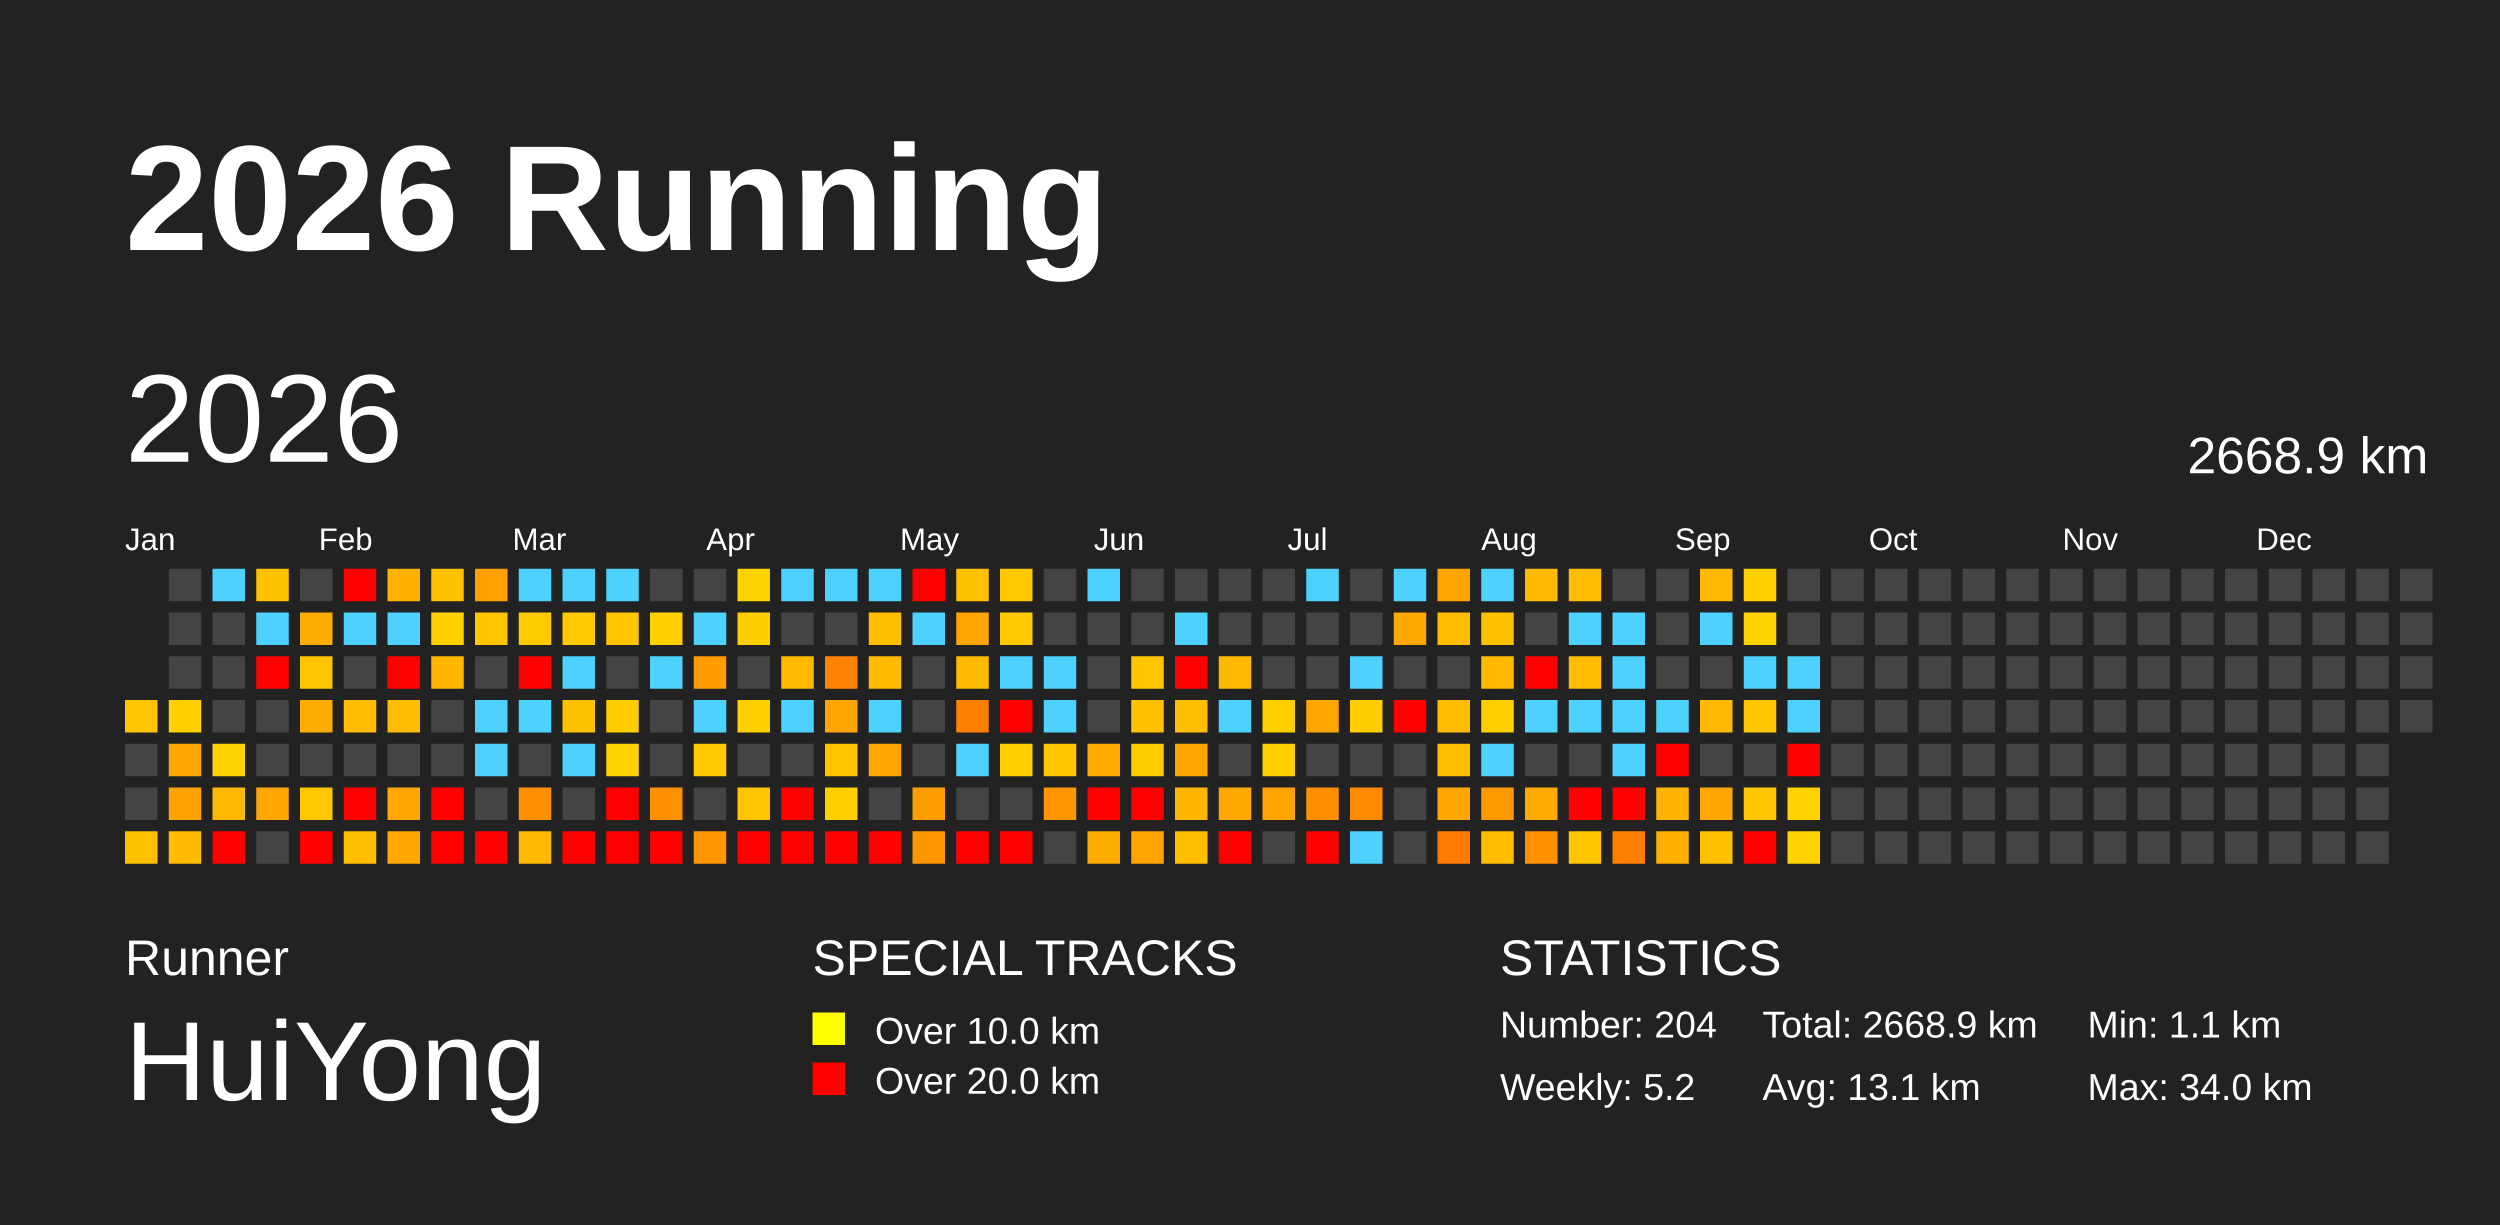
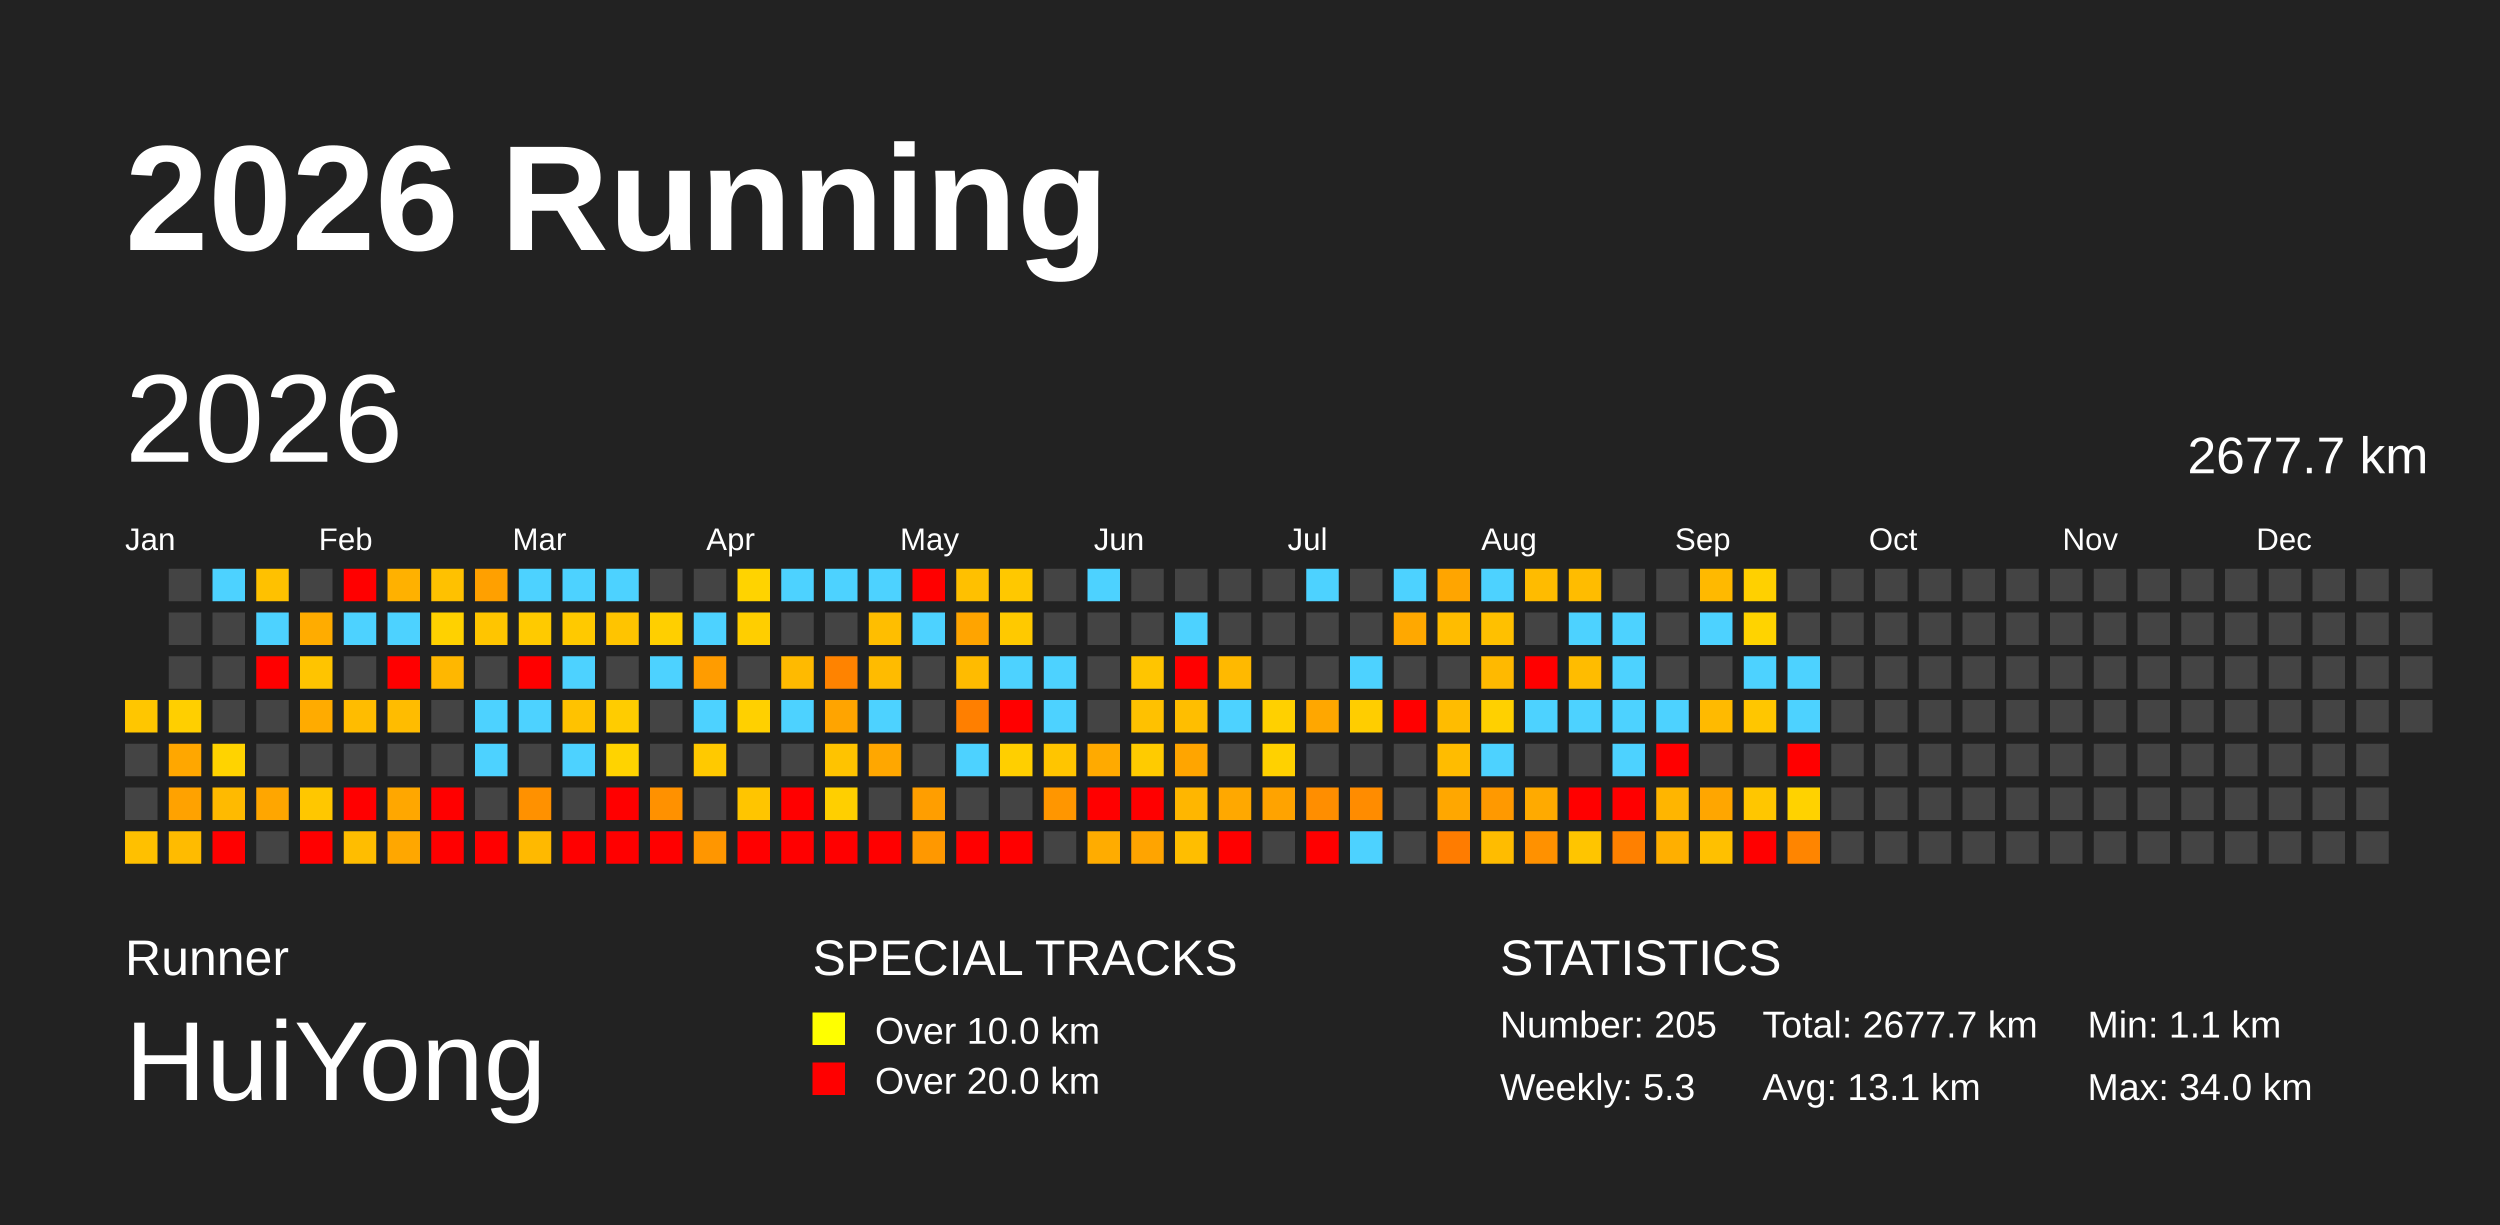
<svg xmlns="http://www.w3.org/2000/svg" baseProfile="full" height="98mm" version="1.1" viewBox="0,0,200,98" width="200mm">
  <defs />
  <rect fill="#222222" height="98" width="200" x="0" y="0" />
  <text fill="#FFFFFF" style="font-size:12px; font-family:Arial; font-weight:bold;" x="10" y="20">2026 Running</text>
  <text fill="#FFFFFF" style="font-size:4px; font-family:Arial" x="10" y="78">Runner</text>
  <text fill="#FFFFFF" style="font-size:9px; font-family:Arial" x="10" y="88">HuiYong</text>
  <text fill="#FFFFFF" style="font-size:4px; font-family:Arial" x="65" y="78">SPECIAL TRACKS</text>
  <rect fill="yellow" height="2.6" width="2.6" x="65" y="81" />
  <text fill="#FFFFFF" style="font-size:3px; font-family:Arial" x="70" y="83.5">Over 10.0 km</text>
  <rect fill="red" height="2.6" width="2.6" x="65" y="85" />
  <text fill="#FFFFFF" style="font-size:3px; font-family:Arial" x="70" y="87.5">Over 20.0 km</text>
  <text fill="#FFFFFF" style="font-size:4px; font-family:Arial" x="120" y="78">STATISTICS</text>
-   <text fill="#FFFFFF" style="font-size:3px; font-family:Arial" x="120" y="83">Number: 204</text>
-   <text fill="#FFFFFF" style="font-size:3px; font-family:Arial" x="120" y="88">Weekly: 5.2</text>
-   <text fill="#FFFFFF" style="font-size:3px; font-family:Arial" x="141" y="83">Total: 2668.9 km</text>
+   <text fill="#FFFFFF" style="font-size:3px; font-family:Arial" x="120" y="83">Number: 205</text>
+   <text fill="#FFFFFF" style="font-size:3px; font-family:Arial" x="120" y="88">Weekly: 5.3</text>
+   <text fill="#FFFFFF" style="font-size:3px; font-family:Arial" x="141" y="83">Total: 2677.7 km</text>
  <text fill="#FFFFFF" style="font-size:3px; font-family:Arial" x="141" y="88">Avg: 13.1 km</text>
  <text fill="#FFFFFF" style="font-size:3px; font-family:Arial" x="167" y="83">Min: 1.1 km</text>
  <text fill="#FFFFFF" style="font-size:3px; font-family:Arial" x="167" y="88">Max: 34.0 km</text>
  <text dominant-baseline="hanging" fill="#FFFFFF" style="font-size:10.0px; font-family:Arial;" x="10" y="30">2026</text>
-   <text dominant-baseline="hanging" fill="#FFFFFF" style="font-size:4.125px; font-family:Arial;" x="175" y="35">2668.9 km</text>
+   <text dominant-baseline="hanging" fill="#FFFFFF" style="font-size:4.125px; font-family:Arial;" x="175" y="35">2677.7 km</text>
  <text fill="#FFFFFF" style="font-size:2.5px; font-family:Arial" x="10.0" y="44">Jan</text>
  <text fill="#FFFFFF" style="font-size:2.5px; font-family:Arial" x="25.5" y="44">Feb</text>
  <text fill="#FFFFFF" style="font-size:2.5px; font-family:Arial" x="41.0" y="44">Mar</text>
  <text fill="#FFFFFF" style="font-size:2.5px; font-family:Arial" x="56.5" y="44">Apr</text>
  <text fill="#FFFFFF" style="font-size:2.5px; font-family:Arial" x="72.0" y="44">May</text>
  <text fill="#FFFFFF" style="font-size:2.5px; font-family:Arial" x="87.5" y="44">Jun</text>
  <text fill="#FFFFFF" style="font-size:2.5px; font-family:Arial" x="103.0" y="44">Jul</text>
  <text fill="#FFFFFF" style="font-size:2.5px; font-family:Arial" x="118.5" y="44">Aug</text>
  <text fill="#FFFFFF" style="font-size:2.5px; font-family:Arial" x="134.0" y="44">Sep</text>
  <text fill="#FFFFFF" style="font-size:2.5px; font-family:Arial" x="149.5" y="44">Oct</text>
  <text fill="#FFFFFF" style="font-size:2.5px; font-family:Arial" x="165.0" y="44">Nov</text>
  <text fill="#FFFFFF" style="font-size:2.5px; font-family:Arial" x="180.5" y="44">Dec</text>
  <rect fill="#ffc600" height="2.6" width="2.6" x="10.0" y="56.0" />
  <rect fill="#444444" height="2.6" width="2.6" x="10.0" y="59.5" />
  <rect fill="#444444" height="2.6" width="2.6" x="10.0" y="63.0" />
  <rect fill="#ffc000" height="2.6" width="2.6" x="10.0" y="66.5" />
  <rect fill="#444444" height="2.6" width="2.6" x="13.5" y="45.5" />
  <rect fill="#444444" height="2.6" width="2.6" x="13.5" y="49.0" />
  <rect fill="#444444" height="2.6" width="2.6" x="13.5" y="52.5" />
  <rect fill="#ffcf00" height="2.6" width="2.6" x="13.5" y="56.0" />
  <rect fill="#ffa700" height="2.6" width="2.6" x="13.5" y="59.5" />
  <rect fill="#ffa200" height="2.6" width="2.6" x="13.5" y="63.0" />
  <rect fill="#ffbb00" height="2.6" width="2.6" x="13.5" y="66.5" />
  <rect fill="#4dd2ff" height="2.6" width="2.6" x="17.0" y="45.5" />
  <rect fill="#444444" height="2.6" width="2.6" x="17.0" y="49.0" />
  <rect fill="#444444" height="2.6" width="2.6" x="17.0" y="52.5" />
  <rect fill="#444444" height="2.6" width="2.6" x="17.0" y="56.0" />
  <rect fill="#ffd300" height="2.6" width="2.6" x="17.0" y="59.5" />
  <rect fill="#ffba00" height="2.6" width="2.6" x="17.0" y="63.0" />
  <rect fill="red" height="2.6" width="2.6" x="17.0" y="66.5" />
  <rect fill="#ffc100" height="2.6" width="2.6" x="20.5" y="45.5" />
  <rect fill="#4dd2ff" height="2.6" width="2.6" x="20.5" y="49.0" />
  <rect fill="red" height="2.6" width="2.6" x="20.5" y="52.5" />
  <rect fill="#444444" height="2.6" width="2.6" x="20.5" y="56.0" />
  <rect fill="#444444" height="2.6" width="2.6" x="20.5" y="59.5" />
  <rect fill="#ffa600" height="2.6" width="2.6" x="20.5" y="63.0" />
  <rect fill="#444444" height="2.6" width="2.6" x="20.5" y="66.5" />
  <rect fill="#444444" height="2.6" width="2.6" x="24.0" y="45.5" />
  <rect fill="#ffac00" height="2.6" width="2.6" x="24.0" y="49.0" />
  <rect fill="#ffc400" height="2.6" width="2.6" x="24.0" y="52.5" />
  <rect fill="#ffab00" height="2.6" width="2.6" x="24.0" y="56.0" />
  <rect fill="#444444" height="2.6" width="2.6" x="24.0" y="59.5" />
  <rect fill="#ffc700" height="2.6" width="2.6" x="24.0" y="63.0" />
  <rect fill="red" height="2.6" width="2.6" x="24.0" y="66.5" />
  <rect fill="red" height="2.6" width="2.6" x="27.5" y="45.5" />
  <rect fill="#4dd2ff" height="2.6" width="2.6" x="27.5" y="49.0" />
  <rect fill="#444444" height="2.6" width="2.6" x="27.5" y="52.5" />
  <rect fill="#ffbc00" height="2.6" width="2.6" x="27.5" y="56.0" />
  <rect fill="#444444" height="2.6" width="2.6" x="27.5" y="59.5" />
  <rect fill="red" height="2.6" width="2.6" x="27.5" y="63.0" />
  <rect fill="#ffbd00" height="2.6" width="2.6" x="27.5" y="66.5" />
  <rect fill="#ffb100" height="2.6" width="2.6" x="31.0" y="45.5" />
  <rect fill="#4dd2ff" height="2.6" width="2.6" x="31.0" y="49.0" />
  <rect fill="red" height="2.6" width="2.6" x="31.0" y="52.5" />
  <rect fill="#ffbc00" height="2.6" width="2.6" x="31.0" y="56.0" />
  <rect fill="#444444" height="2.6" width="2.6" x="31.0" y="59.5" />
  <rect fill="#ffa700" height="2.6" width="2.6" x="31.0" y="63.0" />
  <rect fill="#ffa700" height="2.6" width="2.6" x="31.0" y="66.5" />
  <rect fill="#ffc100" height="2.6" width="2.6" x="34.5" y="45.5" />
  <rect fill="#ffd100" height="2.6" width="2.6" x="34.5" y="49.0" />
  <rect fill="#ffb700" height="2.6" width="2.6" x="34.5" y="52.5" />
  <rect fill="#444444" height="2.6" width="2.6" x="34.5" y="56.0" />
  <rect fill="#444444" height="2.6" width="2.6" x="34.5" y="59.5" />
  <rect fill="red" height="2.6" width="2.6" x="34.5" y="63.0" />
  <rect fill="red" height="2.6" width="2.6" x="34.5" y="66.5" />
  <rect fill="#ffa000" height="2.6" width="2.6" x="38.0" y="45.5" />
  <rect fill="#ffc500" height="2.6" width="2.6" x="38.0" y="49.0" />
  <rect fill="#444444" height="2.6" width="2.6" x="38.0" y="52.5" />
  <rect fill="#4dd2ff" height="2.6" width="2.6" x="38.0" y="56.0" />
  <rect fill="#4dd2ff" height="2.6" width="2.6" x="38.0" y="59.5" />
  <rect fill="#444444" height="2.6" width="2.6" x="38.0" y="63.0" />
  <rect fill="red" height="2.6" width="2.6" x="38.0" y="66.5" />
  <rect fill="#4dd2ff" height="2.6" width="2.6" x="41.5" y="45.5" />
  <rect fill="#ffca00" height="2.6" width="2.6" x="41.5" y="49.0" />
  <rect fill="red" height="2.6" width="2.6" x="41.5" y="52.5" />
  <rect fill="#4dd2ff" height="2.6" width="2.6" x="41.5" y="56.0" />
  <rect fill="#444444" height="2.6" width="2.6" x="41.5" y="59.5" />
  <rect fill="#ff9100" height="2.6" width="2.6" x="41.5" y="63.0" />
  <rect fill="#ffb900" height="2.6" width="2.6" x="41.5" y="66.5" />
  <rect fill="#4dd2ff" height="2.6" width="2.6" x="45.0" y="45.5" />
  <rect fill="#ffc900" height="2.6" width="2.6" x="45.0" y="49.0" />
  <rect fill="#4dd2ff" height="2.6" width="2.6" x="45.0" y="52.5" />
  <rect fill="#ffc200" height="2.6" width="2.6" x="45.0" y="56.0" />
  <rect fill="#4dd2ff" height="2.6" width="2.6" x="45.0" y="59.5" />
  <rect fill="#444444" height="2.6" width="2.6" x="45.0" y="63.0" />
  <rect fill="red" height="2.6" width="2.6" x="45.0" y="66.5" />
  <rect fill="#4dd2ff" height="2.6" width="2.6" x="48.5" y="45.5" />
  <rect fill="#ffc400" height="2.6" width="2.6" x="48.5" y="49.0" />
  <rect fill="#444444" height="2.6" width="2.6" x="48.5" y="52.5" />
  <rect fill="#ffcc00" height="2.6" width="2.6" x="48.5" y="56.0" />
  <rect fill="#ffd300" height="2.6" width="2.6" x="48.5" y="59.5" />
  <rect fill="red" height="2.6" width="2.6" x="48.5" y="63.0" />
  <rect fill="red" height="2.6" width="2.6" x="48.5" y="66.5" />
  <rect fill="#444444" height="2.6" width="2.6" x="52.0" y="45.5" />
  <rect fill="#ffcf00" height="2.6" width="2.6" x="52.0" y="49.0" />
  <rect fill="#4dd2ff" height="2.6" width="2.6" x="52.0" y="52.5" />
  <rect fill="#444444" height="2.6" width="2.6" x="52.0" y="56.0" />
  <rect fill="#444444" height="2.6" width="2.6" x="52.0" y="59.5" />
  <rect fill="#ff9100" height="2.6" width="2.6" x="52.0" y="63.0" />
  <rect fill="red" height="2.6" width="2.6" x="52.0" y="66.5" />
  <rect fill="#444444" height="2.6" width="2.6" x="55.5" y="45.5" />
  <rect fill="#4dd2ff" height="2.6" width="2.6" x="55.5" y="49.0" />
  <rect fill="#ff9c00" height="2.6" width="2.6" x="55.5" y="52.5" />
  <rect fill="#4dd2ff" height="2.6" width="2.6" x="55.5" y="56.0" />
  <rect fill="#ffc900" height="2.6" width="2.6" x="55.5" y="59.5" />
  <rect fill="#444444" height="2.6" width="2.6" x="55.5" y="63.0" />
  <rect fill="#ff9600" height="2.6" width="2.6" x="55.5" y="66.5" />
  <rect fill="#ffd300" height="2.6" width="2.6" x="59.0" y="45.5" />
  <rect fill="#ffce00" height="2.6" width="2.6" x="59.0" y="49.0" />
  <rect fill="#444444" height="2.6" width="2.6" x="59.0" y="52.5" />
  <rect fill="#ffd000" height="2.6" width="2.6" x="59.0" y="56.0" />
  <rect fill="#444444" height="2.6" width="2.6" x="59.0" y="59.5" />
  <rect fill="#ffc500" height="2.6" width="2.6" x="59.0" y="63.0" />
  <rect fill="red" height="2.6" width="2.6" x="59.0" y="66.5" />
  <rect fill="#4dd2ff" height="2.6" width="2.6" x="62.5" y="45.5" />
  <rect fill="#444444" height="2.6" width="2.6" x="62.5" y="49.0" />
  <rect fill="#ffba00" height="2.6" width="2.6" x="62.5" y="52.5" />
  <rect fill="#4dd2ff" height="2.6" width="2.6" x="62.5" y="56.0" />
  <rect fill="#444444" height="2.6" width="2.6" x="62.5" y="59.5" />
  <rect fill="red" height="2.6" width="2.6" x="62.5" y="63.0" />
  <rect fill="red" height="2.6" width="2.6" x="62.5" y="66.5" />
  <rect fill="#4dd2ff" height="2.6" width="2.6" x="66.0" y="45.5" />
  <rect fill="#444444" height="2.6" width="2.6" x="66.0" y="49.0" />
  <rect fill="#ff8300" height="2.6" width="2.6" x="66.0" y="52.5" />
  <rect fill="#ffa400" height="2.6" width="2.6" x="66.0" y="56.0" />
  <rect fill="#ffc300" height="2.6" width="2.6" x="66.0" y="59.5" />
  <rect fill="#ffcf00" height="2.6" width="2.6" x="66.0" y="63.0" />
  <rect fill="red" height="2.6" width="2.6" x="66.0" y="66.5" />
  <rect fill="#4dd2ff" height="2.6" width="2.6" x="69.5" y="45.5" />
  <rect fill="#ffbe00" height="2.6" width="2.6" x="69.5" y="49.0" />
  <rect fill="#ffbb00" height="2.6" width="2.6" x="69.5" y="52.5" />
  <rect fill="#4dd2ff" height="2.6" width="2.6" x="69.5" y="56.0" />
  <rect fill="#ffa700" height="2.6" width="2.6" x="69.5" y="59.5" />
  <rect fill="#444444" height="2.6" width="2.6" x="69.5" y="63.0" />
  <rect fill="red" height="2.6" width="2.6" x="69.5" y="66.5" />
  <rect fill="red" height="2.6" width="2.6" x="73.0" y="45.5" />
  <rect fill="#4dd2ff" height="2.6" width="2.6" x="73.0" y="49.0" />
  <rect fill="#444444" height="2.6" width="2.6" x="73.0" y="52.5" />
  <rect fill="#444444" height="2.6" width="2.6" x="73.0" y="56.0" />
  <rect fill="#444444" height="2.6" width="2.6" x="73.0" y="59.5" />
  <rect fill="#ff9e00" height="2.6" width="2.6" x="73.0" y="63.0" />
  <rect fill="#ff9800" height="2.6" width="2.6" x="73.0" y="66.5" />
  <rect fill="#ffc000" height="2.6" width="2.6" x="76.5" y="45.5" />
  <rect fill="#ffa400" height="2.6" width="2.6" x="76.5" y="49.0" />
  <rect fill="#ffbb00" height="2.6" width="2.6" x="76.5" y="52.5" />
  <rect fill="#ff7f00" height="2.6" width="2.6" x="76.5" y="56.0" />
  <rect fill="#4dd2ff" height="2.6" width="2.6" x="76.5" y="59.5" />
  <rect fill="#444444" height="2.6" width="2.6" x="76.5" y="63.0" />
  <rect fill="red" height="2.6" width="2.6" x="76.5" y="66.5" />
  <rect fill="#ffc800" height="2.6" width="2.6" x="80.0" y="45.5" />
  <rect fill="#ffc900" height="2.6" width="2.6" x="80.0" y="49.0" />
  <rect fill="#4dd2ff" height="2.6" width="2.6" x="80.0" y="52.5" />
  <rect fill="red" height="2.6" width="2.6" x="80.0" y="56.0" />
  <rect fill="#ffcf00" height="2.6" width="2.6" x="80.0" y="59.5" />
  <rect fill="#444444" height="2.6" width="2.6" x="80.0" y="63.0" />
  <rect fill="red" height="2.6" width="2.6" x="80.0" y="66.5" />
  <rect fill="#444444" height="2.6" width="2.6" x="83.5" y="45.5" />
  <rect fill="#444444" height="2.6" width="2.6" x="83.5" y="49.0" />
  <rect fill="#4dd2ff" height="2.6" width="2.6" x="83.5" y="52.5" />
  <rect fill="#4dd2ff" height="2.6" width="2.6" x="83.5" y="56.0" />
  <rect fill="#ffc500" height="2.6" width="2.6" x="83.5" y="59.5" />
  <rect fill="#ff9600" height="2.6" width="2.6" x="83.5" y="63.0" />
  <rect fill="#444444" height="2.6" width="2.6" x="83.5" y="66.5" />
  <rect fill="#4dd2ff" height="2.6" width="2.6" x="87.0" y="45.5" />
  <rect fill="#444444" height="2.6" width="2.6" x="87.0" y="49.0" />
  <rect fill="#444444" height="2.6" width="2.6" x="87.0" y="52.5" />
  <rect fill="#444444" height="2.6" width="2.6" x="87.0" y="56.0" />
  <rect fill="#ffaa00" height="2.6" width="2.6" x="87.0" y="59.5" />
  <rect fill="red" height="2.6" width="2.6" x="87.0" y="63.0" />
  <rect fill="#ffac00" height="2.6" width="2.6" x="87.0" y="66.5" />
  <rect fill="#444444" height="2.6" width="2.6" x="90.5" y="45.5" />
  <rect fill="#444444" height="2.6" width="2.6" x="90.5" y="49.0" />
  <rect fill="#ffc500" height="2.6" width="2.6" x="90.5" y="52.5" />
  <rect fill="#ffc100" height="2.6" width="2.6" x="90.5" y="56.0" />
  <rect fill="#ffcb00" height="2.6" width="2.6" x="90.5" y="59.5" />
  <rect fill="red" height="2.6" width="2.6" x="90.5" y="63.0" />
  <rect fill="#ffa400" height="2.6" width="2.6" x="90.5" y="66.5" />
  <rect fill="#444444" height="2.6" width="2.6" x="94.0" y="45.5" />
  <rect fill="#4dd2ff" height="2.6" width="2.6" x="94.0" y="49.0" />
  <rect fill="red" height="2.6" width="2.6" x="94.0" y="52.5" />
  <rect fill="#ffbe00" height="2.6" width="2.6" x="94.0" y="56.0" />
  <rect fill="#ffa500" height="2.6" width="2.6" x="94.0" y="59.5" />
  <rect fill="#ffb600" height="2.6" width="2.6" x="94.0" y="63.0" />
  <rect fill="#ffbe00" height="2.6" width="2.6" x="94.0" y="66.5" />
  <rect fill="#444444" height="2.6" width="2.6" x="97.5" y="45.5" />
  <rect fill="#444444" height="2.6" width="2.6" x="97.5" y="49.0" />
  <rect fill="#ffb900" height="2.6" width="2.6" x="97.5" y="52.5" />
  <rect fill="#4dd2ff" height="2.6" width="2.6" x="97.5" y="56.0" />
  <rect fill="#444444" height="2.6" width="2.6" x="97.5" y="59.5" />
  <rect fill="#ffa800" height="2.6" width="2.6" x="97.5" y="63.0" />
  <rect fill="red" height="2.6" width="2.6" x="97.5" y="66.5" />
  <rect fill="#444444" height="2.6" width="2.6" x="101.0" y="45.5" />
  <rect fill="#444444" height="2.6" width="2.6" x="101.0" y="49.0" />
  <rect fill="#444444" height="2.6" width="2.6" x="101.0" y="52.5" />
  <rect fill="#ffd000" height="2.6" width="2.6" x="101.0" y="56.0" />
  <rect fill="#ffd100" height="2.6" width="2.6" x="101.0" y="59.5" />
  <rect fill="#ffa300" height="2.6" width="2.6" x="101.0" y="63.0" />
  <rect fill="#444444" height="2.6" width="2.6" x="101.0" y="66.5" />
  <rect fill="#4dd2ff" height="2.6" width="2.6" x="104.5" y="45.5" />
  <rect fill="#444444" height="2.6" width="2.6" x="104.5" y="49.0" />
  <rect fill="#444444" height="2.6" width="2.6" x="104.5" y="52.5" />
  <rect fill="#ffa700" height="2.6" width="2.6" x="104.5" y="56.0" />
  <rect fill="#444444" height="2.6" width="2.6" x="104.5" y="59.5" />
  <rect fill="#ff8e00" height="2.6" width="2.6" x="104.5" y="63.0" />
  <rect fill="red" height="2.6" width="2.6" x="104.5" y="66.5" />
  <rect fill="#444444" height="2.6" width="2.6" x="108.0" y="45.5" />
  <rect fill="#444444" height="2.6" width="2.6" x="108.0" y="49.0" />
  <rect fill="#4dd2ff" height="2.6" width="2.6" x="108.0" y="52.5" />
  <rect fill="#ffcd00" height="2.6" width="2.6" x="108.0" y="56.0" />
  <rect fill="#444444" height="2.6" width="2.6" x="108.0" y="59.5" />
  <rect fill="#ff8c00" height="2.6" width="2.6" x="108.0" y="63.0" />
  <rect fill="#4dd2ff" height="2.6" width="2.6" x="108.0" y="66.5" />
  <rect fill="#4dd2ff" height="2.6" width="2.6" x="111.5" y="45.5" />
  <rect fill="#ffa800" height="2.6" width="2.6" x="111.5" y="49.0" />
  <rect fill="#444444" height="2.6" width="2.6" x="111.5" y="52.5" />
  <rect fill="red" height="2.6" width="2.6" x="111.5" y="56.0" />
  <rect fill="#444444" height="2.6" width="2.6" x="111.5" y="59.5" />
  <rect fill="#444444" height="2.6" width="2.6" x="111.5" y="63.0" />
  <rect fill="#444444" height="2.6" width="2.6" x="111.5" y="66.5" />
  <rect fill="#ffa500" height="2.6" width="2.6" x="115.0" y="45.5" />
  <rect fill="#ffbc00" height="2.6" width="2.6" x="115.0" y="49.0" />
  <rect fill="#444444" height="2.6" width="2.6" x="115.0" y="52.5" />
  <rect fill="#ffbc00" height="2.6" width="2.6" x="115.0" y="56.0" />
  <rect fill="#ffbc00" height="2.6" width="2.6" x="115.0" y="59.5" />
  <rect fill="#ffa700" height="2.6" width="2.6" x="115.0" y="63.0" />
  <rect fill="#ff7c00" height="2.6" width="2.6" x="115.0" y="66.5" />
  <rect fill="#4dd2ff" height="2.6" width="2.6" x="118.5" y="45.5" />
  <rect fill="#ffc000" height="2.6" width="2.6" x="118.5" y="49.0" />
  <rect fill="#ffb900" height="2.6" width="2.6" x="118.5" y="52.5" />
  <rect fill="#ffd000" height="2.6" width="2.6" x="118.5" y="56.0" />
  <rect fill="#4dd2ff" height="2.6" width="2.6" x="118.5" y="59.5" />
  <rect fill="#ff9900" height="2.6" width="2.6" x="118.5" y="63.0" />
  <rect fill="#ffbc00" height="2.6" width="2.6" x="118.5" y="66.5" />
  <rect fill="#ffbb00" height="2.6" width="2.6" x="122.0" y="45.5" />
  <rect fill="#444444" height="2.6" width="2.6" x="122.0" y="49.0" />
  <rect fill="red" height="2.6" width="2.6" x="122.0" y="52.5" />
  <rect fill="#4dd2ff" height="2.6" width="2.6" x="122.0" y="56.0" />
  <rect fill="#444444" height="2.6" width="2.6" x="122.0" y="59.5" />
  <rect fill="#ffaa00" height="2.6" width="2.6" x="122.0" y="63.0" />
  <rect fill="#ff9100" height="2.6" width="2.6" x="122.0" y="66.5" />
  <rect fill="#ffbc00" height="2.6" width="2.6" x="125.5" y="45.5" />
  <rect fill="#4dd2ff" height="2.6" width="2.6" x="125.5" y="49.0" />
  <rect fill="#ffbc00" height="2.6" width="2.6" x="125.5" y="52.5" />
  <rect fill="#4dd2ff" height="2.6" width="2.6" x="125.5" y="56.0" />
  <rect fill="#444444" height="2.6" width="2.6" x="125.5" y="59.5" />
  <rect fill="red" height="2.6" width="2.6" x="125.5" y="63.0" />
  <rect fill="#ffc500" height="2.6" width="2.6" x="125.5" y="66.5" />
  <rect fill="#444444" height="2.6" width="2.6" x="129.0" y="45.5" />
  <rect fill="#4dd2ff" height="2.6" width="2.6" x="129.0" y="49.0" />
  <rect fill="#4dd2ff" height="2.6" width="2.6" x="129.0" y="52.5" />
  <rect fill="#4dd2ff" height="2.6" width="2.6" x="129.0" y="56.0" />
  <rect fill="#4dd2ff" height="2.6" width="2.6" x="129.0" y="59.5" />
  <rect fill="red" height="2.6" width="2.6" x="129.0" y="63.0" />
  <rect fill="#ff8000" height="2.6" width="2.6" x="129.0" y="66.5" />
  <rect fill="#444444" height="2.6" width="2.6" x="132.5" y="45.5" />
  <rect fill="#444444" height="2.6" width="2.6" x="132.5" y="49.0" />
  <rect fill="#444444" height="2.6" width="2.6" x="132.5" y="52.5" />
  <rect fill="#4dd2ff" height="2.6" width="2.6" x="132.5" y="56.0" />
  <rect fill="red" height="2.6" width="2.6" x="132.5" y="59.5" />
  <rect fill="#ffb500" height="2.6" width="2.6" x="132.5" y="63.0" />
  <rect fill="#ffaf00" height="2.6" width="2.6" x="132.5" y="66.5" />
  <rect fill="#ffb900" height="2.6" width="2.6" x="136.0" y="45.5" />
  <rect fill="#4dd2ff" height="2.6" width="2.6" x="136.0" y="49.0" />
  <rect fill="#444444" height="2.6" width="2.6" x="136.0" y="52.5" />
  <rect fill="#ffba00" height="2.6" width="2.6" x="136.0" y="56.0" />
  <rect fill="#444444" height="2.6" width="2.6" x="136.0" y="59.5" />
  <rect fill="#ffa600" height="2.6" width="2.6" x="136.0" y="63.0" />
  <rect fill="#ffc000" height="2.6" width="2.6" x="136.0" y="66.5" />
  <rect fill="#ffd000" height="2.6" width="2.6" x="139.5" y="45.5" />
  <rect fill="#ffd300" height="2.6" width="2.6" x="139.5" y="49.0" />
  <rect fill="#4dd2ff" height="2.6" width="2.6" x="139.5" y="52.5" />
  <rect fill="#ffc600" height="2.6" width="2.6" x="139.5" y="56.0" />
  <rect fill="#444444" height="2.6" width="2.6" x="139.5" y="59.5" />
  <rect fill="#ffc600" height="2.6" width="2.6" x="139.5" y="63.0" />
  <rect fill="red" height="2.6" width="2.6" x="139.5" y="66.5" />
  <rect fill="#444444" height="2.6" width="2.6" x="143.0" y="45.5" />
  <rect fill="#444444" height="2.6" width="2.6" x="143.0" y="49.0" />
  <rect fill="#4dd2ff" height="2.6" width="2.6" x="143.0" y="52.5" />
  <rect fill="#4dd2ff" height="2.6" width="2.6" x="143.0" y="56.0" />
  <rect fill="red" height="2.6" width="2.6" x="143.0" y="59.5" />
  <rect fill="#ffd200" height="2.6" width="2.6" x="143.0" y="63.0" />
-   <rect fill="#ffd200" height="2.6" width="2.6" x="143.0" y="66.5" />
+   <rect fill="#ff8500" height="2.6" width="2.6" x="143.0" y="66.5" />
  <rect fill="#444444" height="2.6" width="2.6" x="146.5" y="45.5" />
  <rect fill="#444444" height="2.6" width="2.6" x="146.5" y="49.0" />
  <rect fill="#444444" height="2.6" width="2.6" x="146.5" y="52.5" />
  <rect fill="#444444" height="2.6" width="2.6" x="146.5" y="56.0" />
  <rect fill="#444444" height="2.6" width="2.6" x="146.5" y="59.5" />
  <rect fill="#444444" height="2.6" width="2.6" x="146.5" y="63.0" />
  <rect fill="#444444" height="2.6" width="2.6" x="146.5" y="66.5" />
  <rect fill="#444444" height="2.6" width="2.6" x="150.0" y="45.5" />
  <rect fill="#444444" height="2.6" width="2.6" x="150.0" y="49.0" />
  <rect fill="#444444" height="2.6" width="2.6" x="150.0" y="52.5" />
  <rect fill="#444444" height="2.6" width="2.6" x="150.0" y="56.0" />
  <rect fill="#444444" height="2.6" width="2.6" x="150.0" y="59.5" />
  <rect fill="#444444" height="2.6" width="2.6" x="150.0" y="63.0" />
  <rect fill="#444444" height="2.6" width="2.6" x="150.0" y="66.5" />
  <rect fill="#444444" height="2.6" width="2.6" x="153.5" y="45.5" />
  <rect fill="#444444" height="2.6" width="2.6" x="153.5" y="49.0" />
  <rect fill="#444444" height="2.6" width="2.6" x="153.5" y="52.5" />
  <rect fill="#444444" height="2.6" width="2.6" x="153.5" y="56.0" />
  <rect fill="#444444" height="2.6" width="2.6" x="153.5" y="59.5" />
  <rect fill="#444444" height="2.6" width="2.6" x="153.5" y="63.0" />
  <rect fill="#444444" height="2.6" width="2.6" x="153.5" y="66.5" />
  <rect fill="#444444" height="2.6" width="2.6" x="157.0" y="45.5" />
  <rect fill="#444444" height="2.6" width="2.6" x="157.0" y="49.0" />
  <rect fill="#444444" height="2.6" width="2.6" x="157.0" y="52.5" />
  <rect fill="#444444" height="2.6" width="2.6" x="157.0" y="56.0" />
  <rect fill="#444444" height="2.6" width="2.6" x="157.0" y="59.5" />
  <rect fill="#444444" height="2.6" width="2.6" x="157.0" y="63.0" />
  <rect fill="#444444" height="2.6" width="2.6" x="157.0" y="66.5" />
  <rect fill="#444444" height="2.6" width="2.6" x="160.5" y="45.5" />
  <rect fill="#444444" height="2.6" width="2.6" x="160.5" y="49.0" />
  <rect fill="#444444" height="2.6" width="2.6" x="160.5" y="52.5" />
  <rect fill="#444444" height="2.6" width="2.6" x="160.5" y="56.0" />
  <rect fill="#444444" height="2.6" width="2.6" x="160.5" y="59.5" />
  <rect fill="#444444" height="2.6" width="2.6" x="160.5" y="63.0" />
  <rect fill="#444444" height="2.6" width="2.6" x="160.5" y="66.5" />
  <rect fill="#444444" height="2.6" width="2.6" x="164.0" y="45.5" />
  <rect fill="#444444" height="2.6" width="2.6" x="164.0" y="49.0" />
  <rect fill="#444444" height="2.6" width="2.6" x="164.0" y="52.5" />
  <rect fill="#444444" height="2.6" width="2.6" x="164.0" y="56.0" />
  <rect fill="#444444" height="2.6" width="2.6" x="164.0" y="59.5" />
  <rect fill="#444444" height="2.6" width="2.6" x="164.0" y="63.0" />
  <rect fill="#444444" height="2.6" width="2.6" x="164.0" y="66.5" />
  <rect fill="#444444" height="2.6" width="2.6" x="167.5" y="45.5" />
  <rect fill="#444444" height="2.6" width="2.6" x="167.5" y="49.0" />
  <rect fill="#444444" height="2.6" width="2.6" x="167.5" y="52.5" />
  <rect fill="#444444" height="2.6" width="2.6" x="167.5" y="56.0" />
  <rect fill="#444444" height="2.6" width="2.6" x="167.5" y="59.5" />
  <rect fill="#444444" height="2.6" width="2.6" x="167.5" y="63.0" />
  <rect fill="#444444" height="2.6" width="2.6" x="167.5" y="66.5" />
  <rect fill="#444444" height="2.6" width="2.6" x="171.0" y="45.5" />
  <rect fill="#444444" height="2.6" width="2.6" x="171.0" y="49.0" />
  <rect fill="#444444" height="2.6" width="2.6" x="171.0" y="52.5" />
  <rect fill="#444444" height="2.6" width="2.6" x="171.0" y="56.0" />
  <rect fill="#444444" height="2.6" width="2.6" x="171.0" y="59.5" />
  <rect fill="#444444" height="2.6" width="2.6" x="171.0" y="63.0" />
  <rect fill="#444444" height="2.6" width="2.6" x="171.0" y="66.5" />
  <rect fill="#444444" height="2.6" width="2.6" x="174.5" y="45.5" />
  <rect fill="#444444" height="2.6" width="2.6" x="174.5" y="49.0" />
  <rect fill="#444444" height="2.6" width="2.6" x="174.5" y="52.5" />
  <rect fill="#444444" height="2.6" width="2.6" x="174.5" y="56.0" />
  <rect fill="#444444" height="2.6" width="2.6" x="174.5" y="59.5" />
  <rect fill="#444444" height="2.6" width="2.6" x="174.5" y="63.0" />
  <rect fill="#444444" height="2.6" width="2.6" x="174.5" y="66.5" />
  <rect fill="#444444" height="2.6" width="2.6" x="178.0" y="45.5" />
  <rect fill="#444444" height="2.6" width="2.6" x="178.0" y="49.0" />
  <rect fill="#444444" height="2.6" width="2.6" x="178.0" y="52.5" />
  <rect fill="#444444" height="2.6" width="2.6" x="178.0" y="56.0" />
  <rect fill="#444444" height="2.6" width="2.6" x="178.0" y="59.5" />
  <rect fill="#444444" height="2.6" width="2.6" x="178.0" y="63.0" />
  <rect fill="#444444" height="2.6" width="2.6" x="178.0" y="66.5" />
  <rect fill="#444444" height="2.6" width="2.6" x="181.5" y="45.5" />
  <rect fill="#444444" height="2.6" width="2.6" x="181.5" y="49.0" />
  <rect fill="#444444" height="2.6" width="2.6" x="181.5" y="52.5" />
  <rect fill="#444444" height="2.6" width="2.6" x="181.5" y="56.0" />
  <rect fill="#444444" height="2.6" width="2.6" x="181.5" y="59.5" />
  <rect fill="#444444" height="2.6" width="2.6" x="181.5" y="63.0" />
  <rect fill="#444444" height="2.6" width="2.6" x="181.5" y="66.5" />
  <rect fill="#444444" height="2.6" width="2.6" x="185.0" y="45.5" />
  <rect fill="#444444" height="2.6" width="2.6" x="185.0" y="49.0" />
  <rect fill="#444444" height="2.6" width="2.6" x="185.0" y="52.5" />
  <rect fill="#444444" height="2.6" width="2.6" x="185.0" y="56.0" />
  <rect fill="#444444" height="2.6" width="2.6" x="185.0" y="59.5" />
  <rect fill="#444444" height="2.6" width="2.6" x="185.0" y="63.0" />
  <rect fill="#444444" height="2.6" width="2.6" x="185.0" y="66.5" />
  <rect fill="#444444" height="2.6" width="2.6" x="188.5" y="45.5" />
  <rect fill="#444444" height="2.6" width="2.6" x="188.5" y="49.0" />
  <rect fill="#444444" height="2.6" width="2.6" x="188.5" y="52.5" />
  <rect fill="#444444" height="2.6" width="2.6" x="188.5" y="56.0" />
  <rect fill="#444444" height="2.6" width="2.6" x="188.5" y="59.5" />
  <rect fill="#444444" height="2.6" width="2.6" x="188.5" y="63.0" />
  <rect fill="#444444" height="2.6" width="2.6" x="188.5" y="66.5" />
  <rect fill="#444444" height="2.6" width="2.6" x="192.0" y="45.5" />
  <rect fill="#444444" height="2.6" width="2.6" x="192.0" y="49.0" />
  <rect fill="#444444" height="2.6" width="2.6" x="192.0" y="52.5" />
  <rect fill="#444444" height="2.6" width="2.6" x="192.0" y="56.0" />
</svg>
